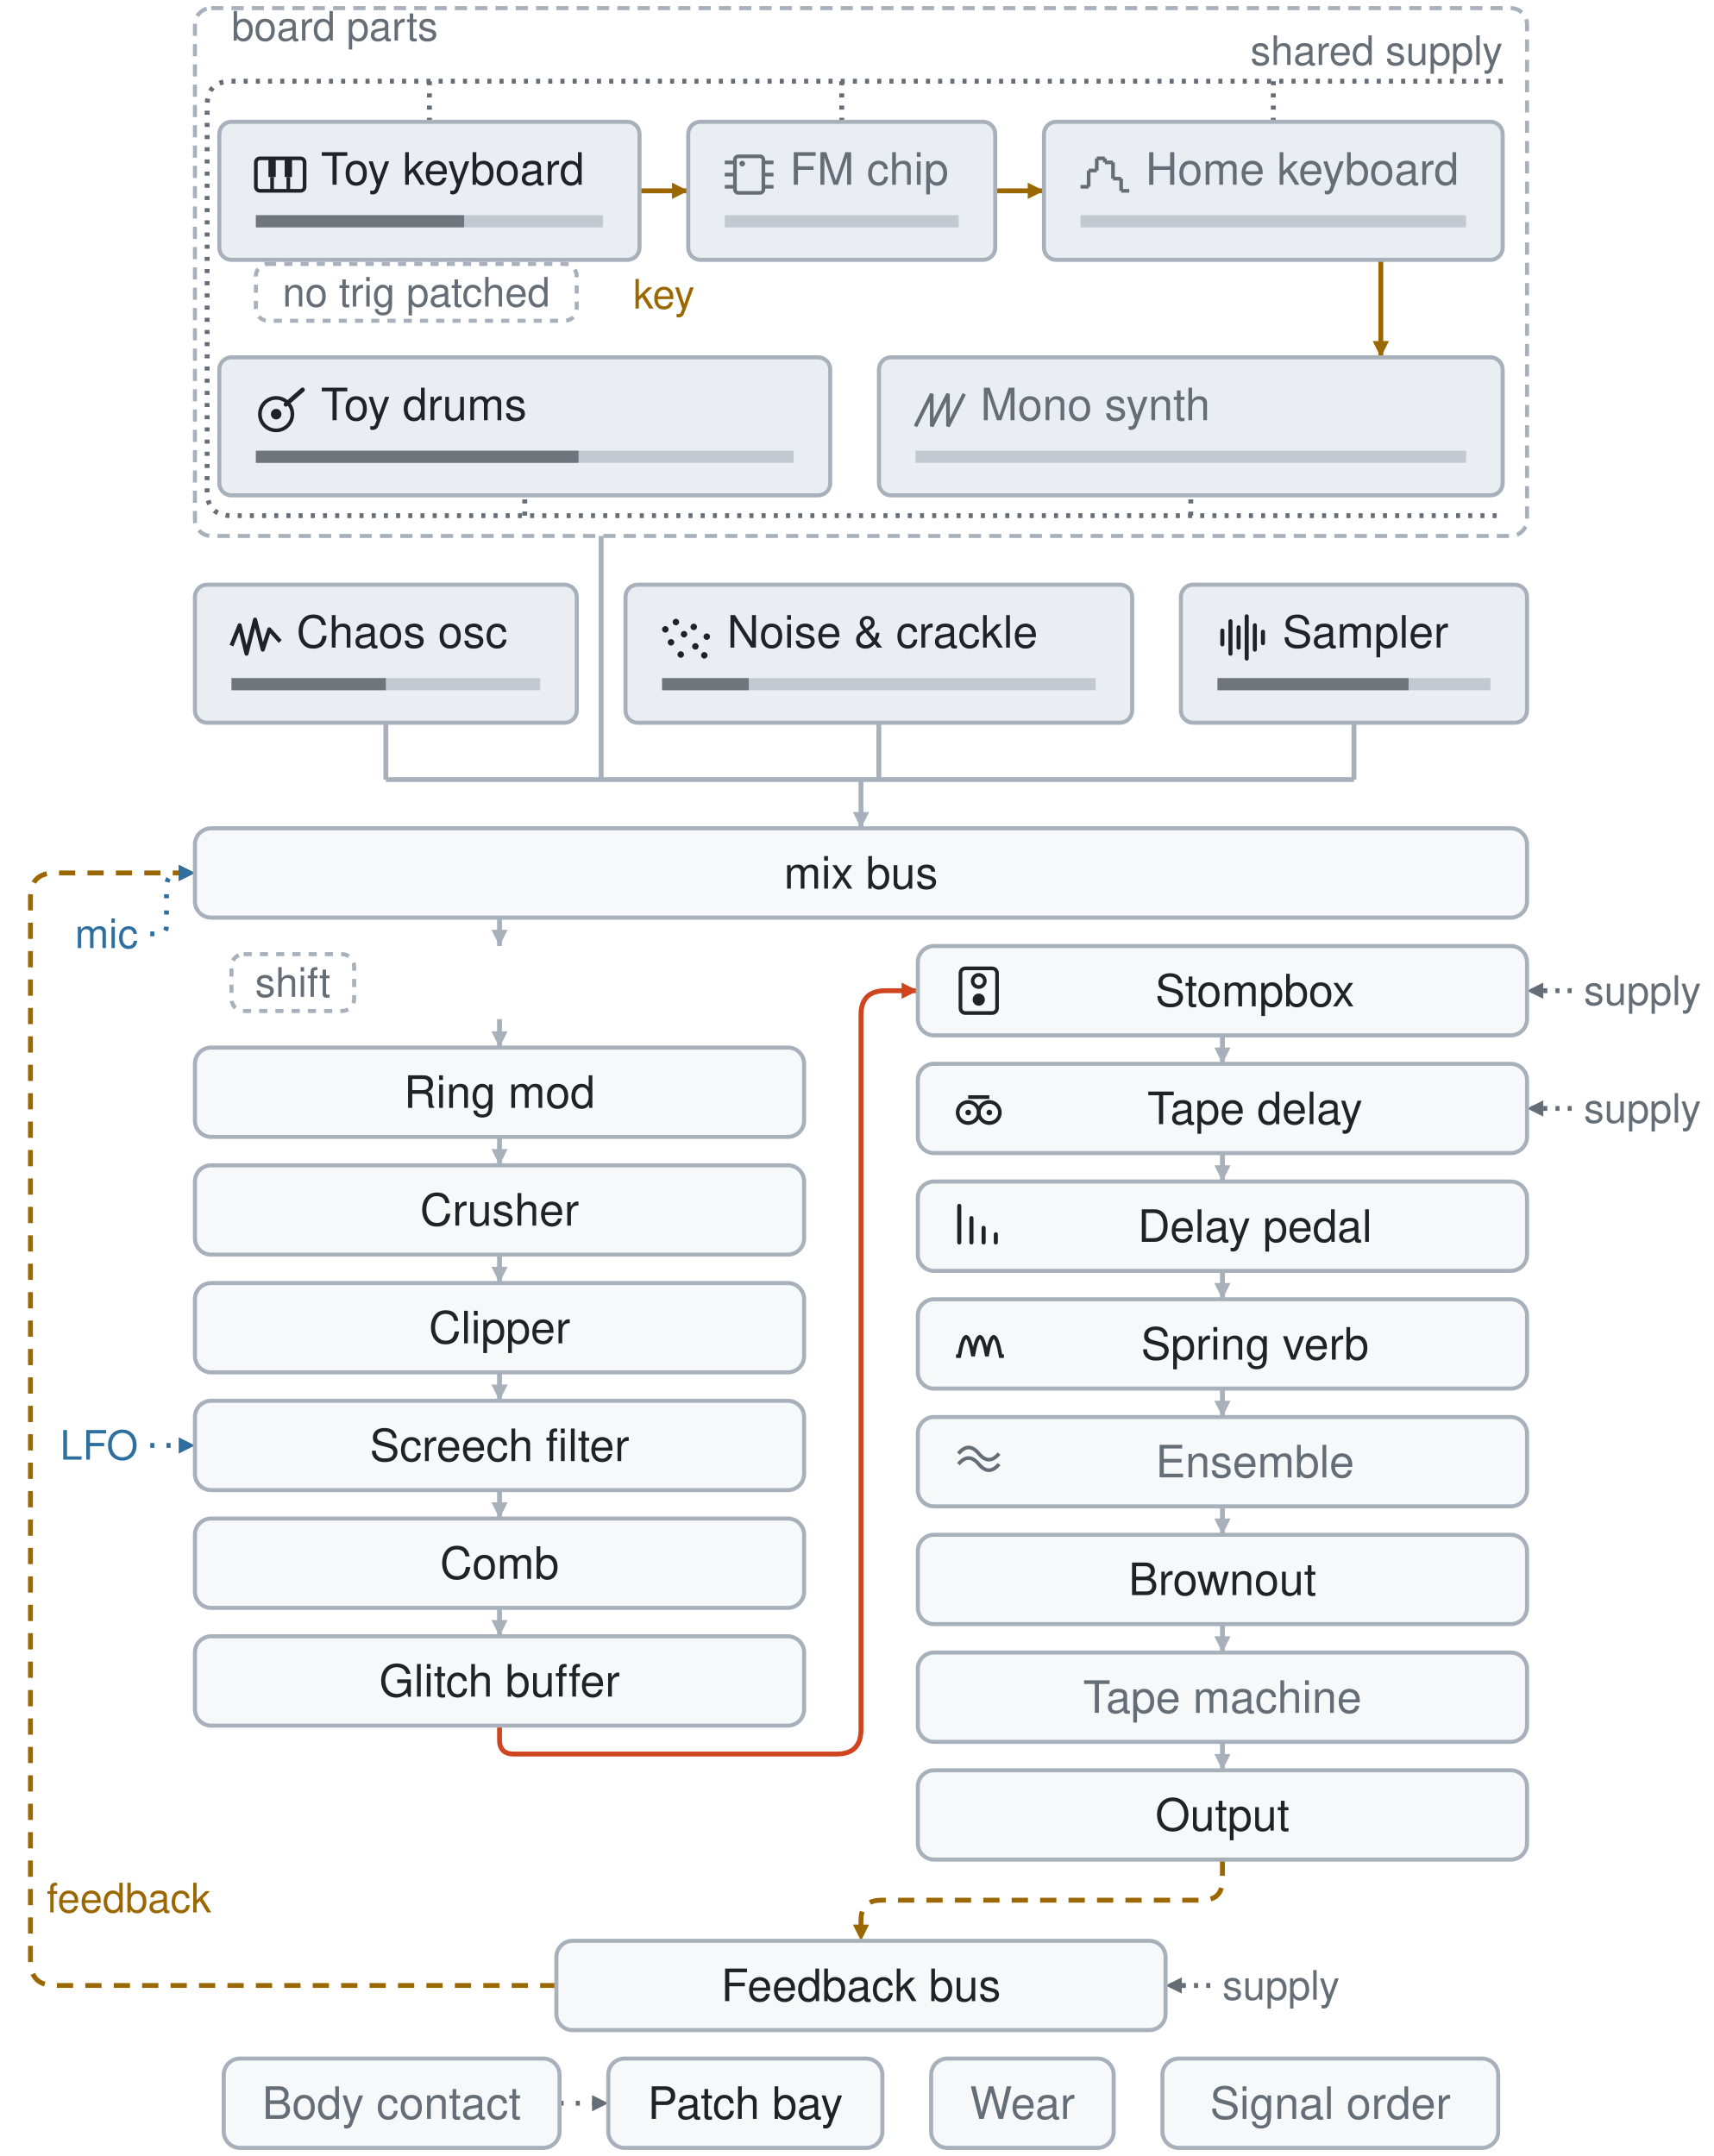
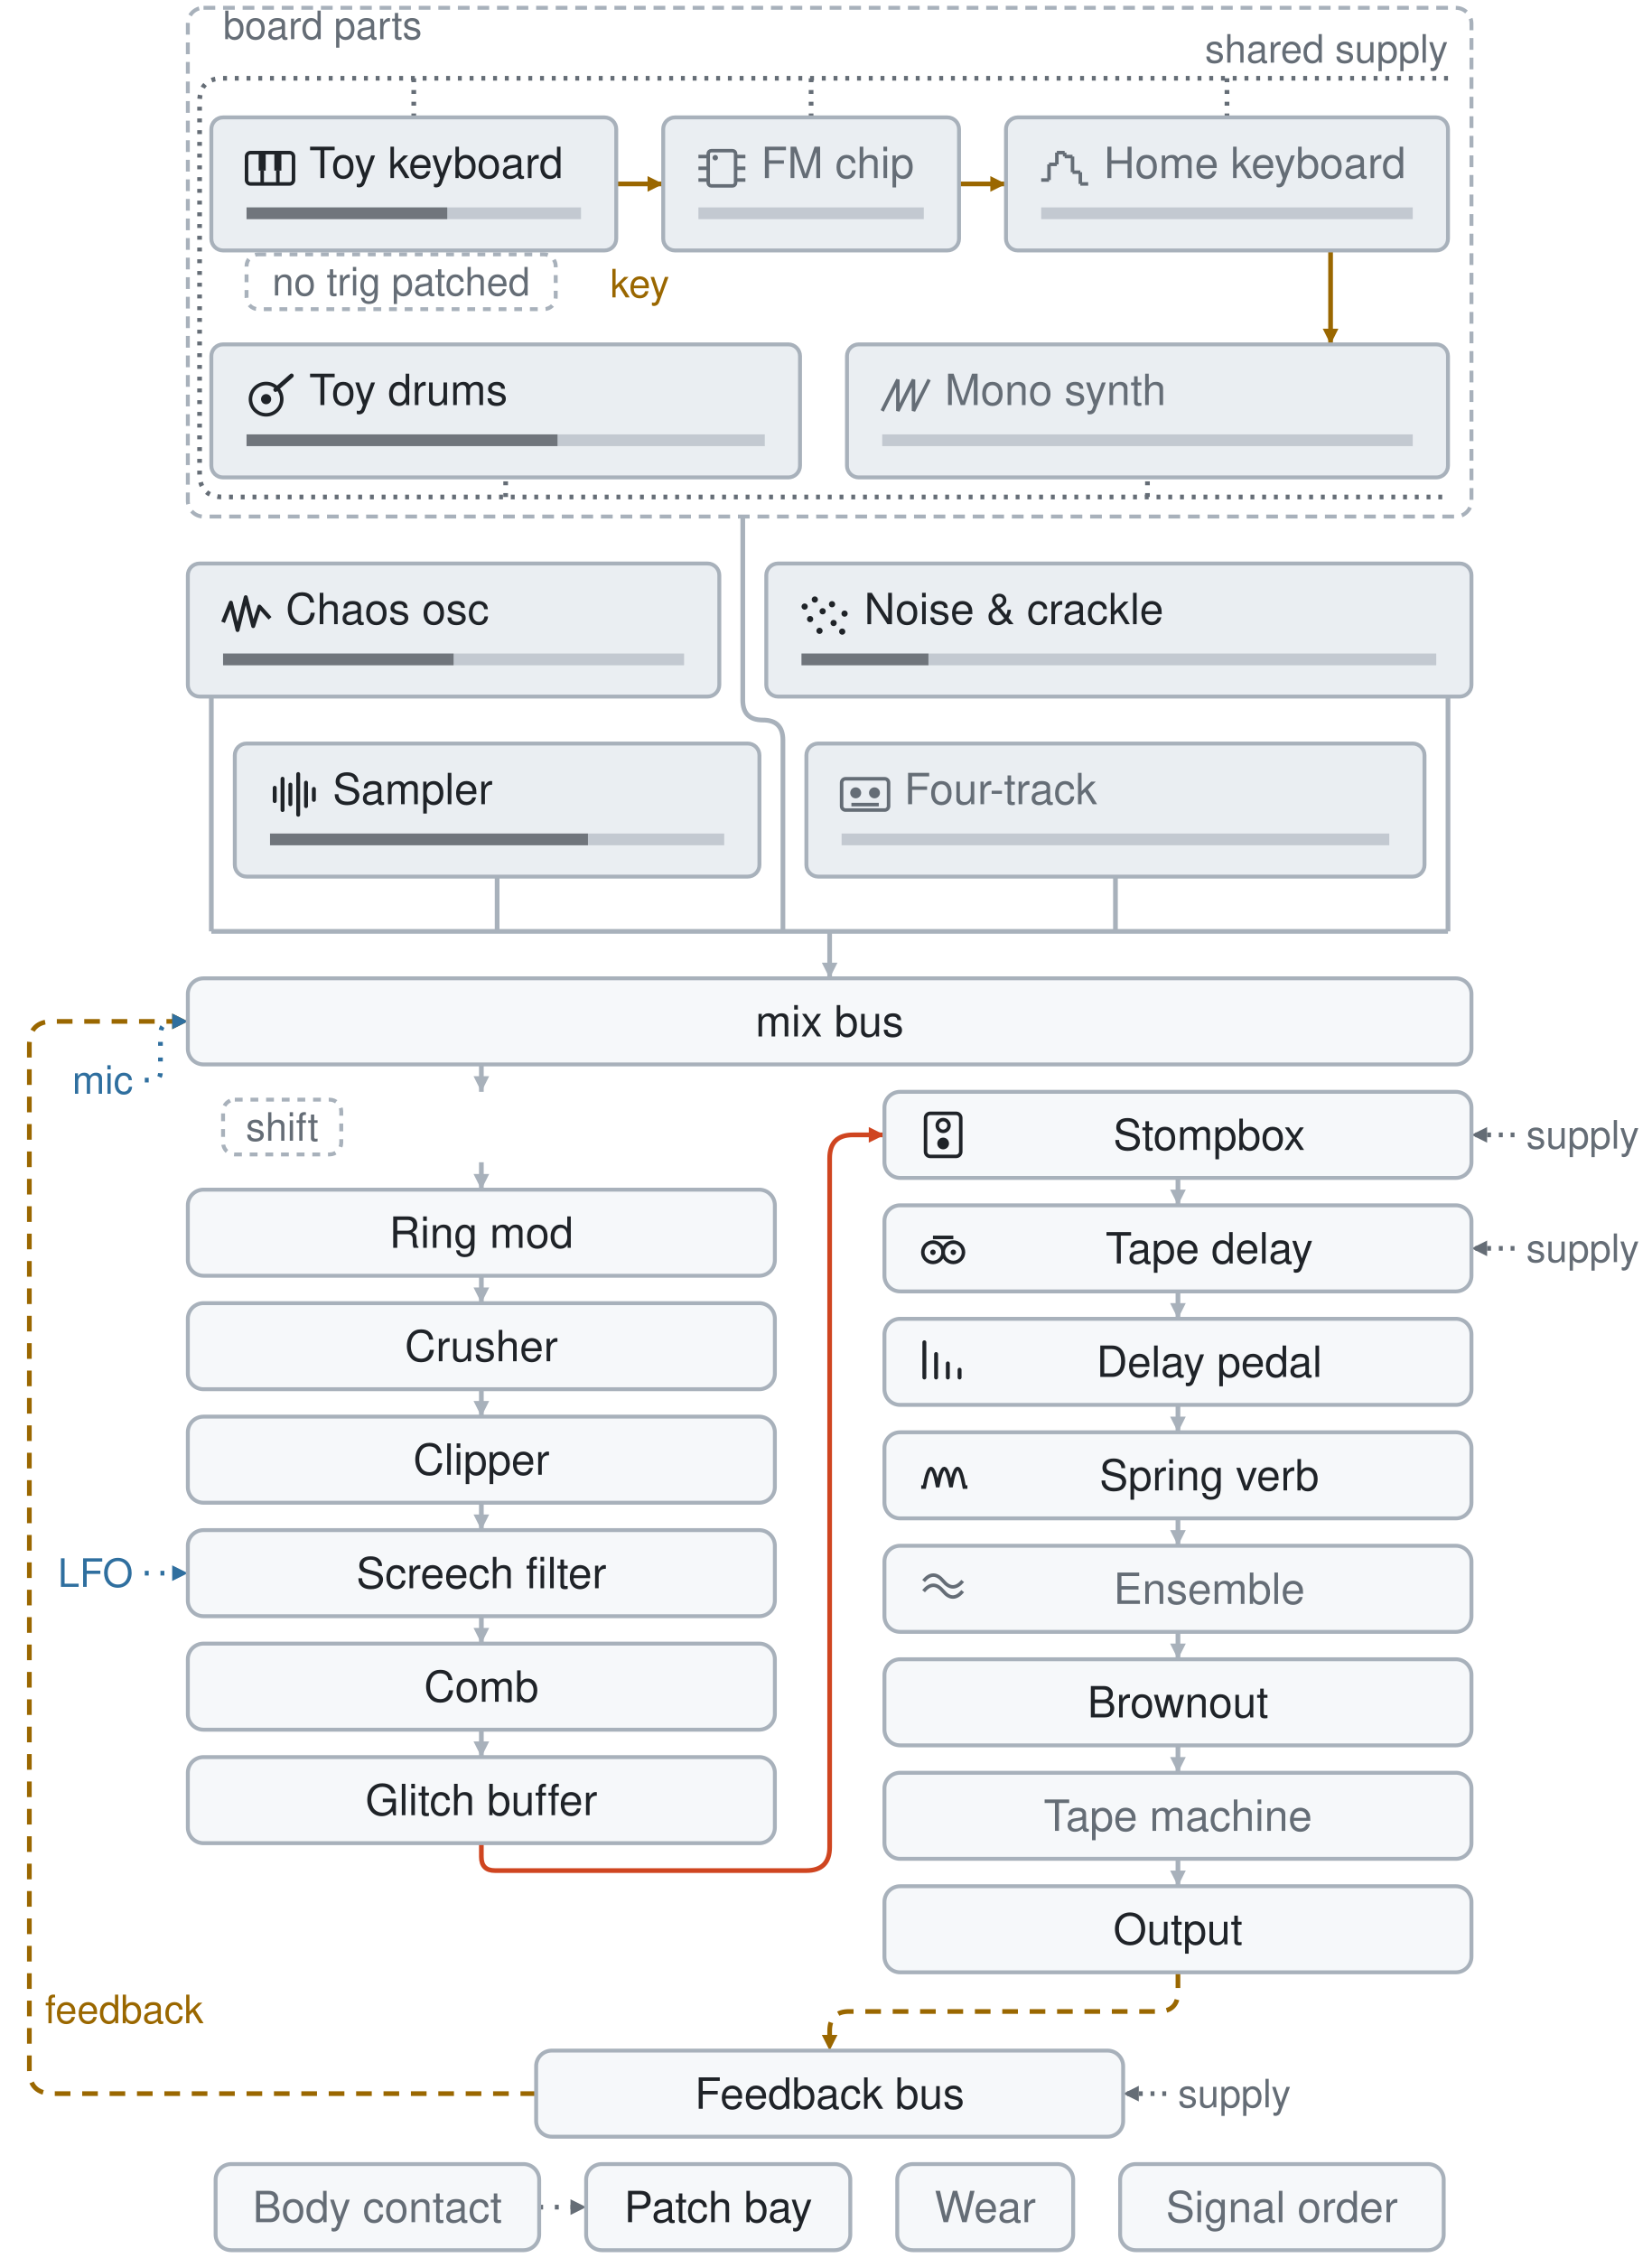
- <svg xmlns="http://www.w3.org/2000/svg" viewBox="0 0 422 531" width="422" height="531" font-family="Helvetica, Arial, sans-serif">
+ <svg xmlns="http://www.w3.org/2000/svg" viewBox="0 0 422 577" width="422" height="577" font-family="Helvetica, Arial, sans-serif">
  <g class="wire">
    <path class="line" d="M 370 20 L 57 20 Q 51 20 51 26 L 51 121 Q 51 127 57 127 L 370 127" fill="none" stroke="#656d76" stroke-width="1.2" stroke-dasharray="1 2" />
    <path class="head" d="" fill="#656d76" />
    <text x="370" y="16" fill="#656d76" font-size="10" text-anchor="end">shared supply</text>
  </g>
  <g class="wire">
    <path class="line" d="M 105.73 20 L 105.73 30" fill="none" stroke="#656d76" stroke-width="1.2" stroke-dasharray="1 2" />
    <path class="head" d="" fill="#656d76" />
  </g>
  <g class="wire">
    <path class="line" d="M 129.21 127 L 129.21 122" fill="none" stroke="#656d76" stroke-width="1.2" stroke-dasharray="1 2" />
    <path class="head" d="" fill="#656d76" />
  </g>
  <g class="wire">
    <path class="line" d="M 207.26 20 L 207.26 30" fill="none" stroke="#656d76" stroke-width="1.2" stroke-dasharray="1 2" />
    <path class="head" d="" fill="#656d76" />
  </g>
  <g class="wire">
    <path class="line" d="M 313.53 20 L 313.53 30" fill="none" stroke="#656d76" stroke-width="1.2" stroke-dasharray="1 2" />
    <path class="head" d="" fill="#656d76" />
  </g>
  <g class="wire">
    <path class="line" d="M 293.21 127 L 293.21 122" fill="none" stroke="#656d76" stroke-width="1.2" stroke-dasharray="1 2" />
    <path class="head" d="" fill="#656d76" />
  </g>
  <g class="wire">
    <path class="line" d="M 157.47 47 L 169.47 47" fill="none" stroke="#9a6700" stroke-width="1.2" />
    <path class="head" d="M 169.47 47 L 165.47 49 L 165.47 45 Z" fill="#9a6700" />
    <text x="163.467" y="76" fill="#9a6700" font-size="10" text-anchor="middle">key</text>
  </g>
  <g class="wire">
    <path class="line" d="M 245.06 47 L 257.06 47" fill="none" stroke="#9a6700" stroke-width="1.2" />
    <path class="head" d="M 257.06 47 L 253.06 49 L 253.06 45 Z" fill="#9a6700" />
  </g>
  <g class="wire">
    <path class="line" d="M 340 64 L 340 88" fill="none" stroke="#9a6700" stroke-width="1.2" />
    <path class="head" d="M 340 88 L 338 84 L 342 84 Z" fill="#9a6700" />
  </g>
  <g class="wire">
-     <path class="line" d="M 148.02 132 L 148.02 192" fill="none" stroke="#a8b1bb" stroke-width="1.2" />
-     <path class="head" d="" fill="#a8b1bb" />
-   </g>
-   <g class="wire">
-     <path class="line" d="M 95.01 178 L 95.01 192" fill="none" stroke="#a8b1bb" stroke-width="1.2" />
-     <path class="head" d="" fill="#a8b1bb" />
-   </g>
-   <g class="wire">
-     <path class="line" d="M 216.4 178 L 216.4 192" fill="none" stroke="#a8b1bb" stroke-width="1.2" />
-     <path class="head" d="" fill="#a8b1bb" />
-   </g>
-   <g class="wire">
-     <path class="line" d="M 333.39 178 L 333.39 192" fill="none" stroke="#a8b1bb" stroke-width="1.2" />
-     <path class="head" d="" fill="#a8b1bb" />
-   </g>
-   <g class="wire">
-     <path class="line" d="M 95.01 192 L 333.39 192" fill="none" stroke="#a8b1bb" stroke-width="1.2" />
-     <path class="head" d="" fill="#a8b1bb" />
-   </g>
-   <g class="wire">
-     <path class="line" d="M 212 192 L 212 204" fill="none" stroke="#a8b1bb" stroke-width="1.2" />
-     <path class="head" d="M 212 204 L 210 200 L 214 200 Z" fill="#a8b1bb" />
-   </g>
-   <g class="wire">
-     <path class="line" d="M 123 226 L 123 233" fill="none" stroke="#a8b1bb" stroke-width="1.2" />
-     <path class="head" d="M 123 233 L 121 229 L 125 229 Z" fill="#a8b1bb" />
-   </g>
-   <g class="wire">
-     <path class="line" d="M 123 251 L 123 258" fill="none" stroke="#a8b1bb" stroke-width="1.2" />
-     <path class="head" d="M 123 258 L 121 254 L 125 254 Z" fill="#a8b1bb" />
-   </g>
-   <g class="wire">
-     <path class="line" d="M 123 280 L 123 287" fill="none" stroke="#a8b1bb" stroke-width="1.2" />
-     <path class="head" d="M 123 287 L 121 283 L 125 283 Z" fill="#a8b1bb" />
-   </g>
-   <g class="wire">
-     <path class="line" d="M 123 309 L 123 316" fill="none" stroke="#a8b1bb" stroke-width="1.2" />
-     <path class="head" d="M 123 316 L 121 312 L 125 312 Z" fill="#a8b1bb" />
-   </g>
-   <g class="wire">
-     <path class="line" d="M 123 338 L 123 345" fill="none" stroke="#a8b1bb" stroke-width="1.2" />
-     <path class="head" d="M 123 345 L 121 341 L 125 341 Z" fill="#a8b1bb" />
-   </g>
-   <g class="wire">
-     <path class="line" d="M 123 367 L 123 374" fill="none" stroke="#a8b1bb" stroke-width="1.2" />
-     <path class="head" d="M 123 374 L 121 370 L 125 370 Z" fill="#a8b1bb" />
-   </g>
-   <g class="wire">
-     <path class="line" d="M 123 396 L 123 403" fill="none" stroke="#a8b1bb" stroke-width="1.2" />
-     <path class="head" d="M 123 403 L 121 399 L 125 399 Z" fill="#a8b1bb" />
-   </g>
-   <g class="wire">
-     <path class="line" d="M 301 255 L 301 262" fill="none" stroke="#a8b1bb" stroke-width="1.2" />
-     <path class="head" d="M 301 262 L 299 258 L 303 258 Z" fill="#a8b1bb" />
-   </g>
-   <g class="wire">
-     <path class="line" d="M 301 284 L 301 291" fill="none" stroke="#a8b1bb" stroke-width="1.2" />
-     <path class="head" d="M 301 291 L 299 287 L 303 287 Z" fill="#a8b1bb" />
-   </g>
-   <g class="wire">
-     <path class="line" d="M 301 313 L 301 320" fill="none" stroke="#a8b1bb" stroke-width="1.2" />
-     <path class="head" d="M 301 320 L 299 316 L 303 316 Z" fill="#a8b1bb" />
-   </g>
-   <g class="wire">
-     <path class="line" d="M 301 342 L 301 349" fill="none" stroke="#a8b1bb" stroke-width="1.2" />
-     <path class="head" d="M 301 349 L 299 345 L 303 345 Z" fill="#a8b1bb" />
-   </g>
-   <g class="wire">
-     <path class="line" d="M 301 371 L 301 378" fill="none" stroke="#a8b1bb" stroke-width="1.2" />
-     <path class="head" d="M 301 378 L 299 374 L 303 374 Z" fill="#a8b1bb" />
-   </g>
-   <g class="wire">
-     <path class="line" d="M 301 400 L 301 407" fill="none" stroke="#a8b1bb" stroke-width="1.2" />
-     <path class="head" d="M 301 407 L 299 403 L 303 403 Z" fill="#a8b1bb" />
-   </g>
-   <g class="wire">
-     <path class="line" d="M 301 429 L 301 436" fill="none" stroke="#a8b1bb" stroke-width="1.2" />
-     <path class="head" d="M 301 436 L 299 432 L 303 432 Z" fill="#a8b1bb" />
-   </g>
-   <g class="wire">
-     <path class="line" d="M 123 425 L 123 428.5 Q 123 432 126.5 432 L 206 432 Q 212 432 212 426 L 212 250 Q 212 244 218 244 L 226 244" fill="none" stroke="#cf4520" stroke-width="1.2" />
-     <path class="head" d="M 226 244 L 222 246 L 222 242 Z" fill="#cf4520" />
-   </g>
-   <g class="wire">
-     <path class="line" d="M 301 458 L 301 463 Q 301 468 296 468 L 217 468 Q 212 468 212 473 L 212 478" fill="none" stroke="#9a6700" stroke-width="1.2" stroke-dasharray="4 3" />
-     <path class="head" d="M 212 478 L 210 474 L 214 474 Z" fill="#9a6700" />
-   </g>
-   <g class="wire">
-     <path class="line" d="M 137 489 L 13.5 489 Q 7.5 489 7.5 483 L 7.5 221 Q 7.5 215 13.5 215 L 48 215" fill="none" stroke="#9a6700" stroke-width="1.2" stroke-dasharray="4 3" />
-     <path class="head" d="M 48 215 L 44 217 L 44 213 Z" fill="#9a6700" />
-     <text x="11.5" y="471" fill="#9a6700" font-size="10" text-anchor="start">feedback</text>
-   </g>
-   <g class="wire">
-     <path class="line" d="M 137.78 518 L 149.78 518" fill="none" stroke="#656d76" stroke-width="1.2" stroke-dasharray="1 3" />
-     <path class="head" d="M 149.78 518 L 145.78 520 L 145.78 516 Z" fill="#656d76" />
-   </g>
-   <g class="wire">
-     <path class="line" d="M 37 230 L 39 230 Q 41 230 41 228 L 41 218.5 Q 41 215 44.5 215 L 48 215" fill="none" stroke="#2f6f9f" stroke-width="1.2" stroke-dasharray="1 3" />
-     <path class="head" d="M 48 215 L 44 217 L 44 213 Z" fill="#2f6f9f" />
-   </g>
-   <g class="wire">
-     <path class="line" d="M 387 244 L 376 244" fill="none" stroke="#656d76" stroke-width="1.2" stroke-dasharray="1 2" />
-     <path class="head" d="M 376 244 L 380 242 L 380 246 Z" fill="#656d76" />
-   </g>
-   <g class="wire">
-     <path class="line" d="M 387 273 L 376 273" fill="none" stroke="#656d76" stroke-width="1.2" stroke-dasharray="1 2" />
-     <path class="head" d="M 376 273 L 380 271 L 380 275 Z" fill="#656d76" />
-   </g>
-   <g class="wire">
-     <path class="line" d="M 37 356 L 48 356" fill="none" stroke="#2f6f9f" stroke-width="1.2" stroke-dasharray="1 3" />
-     <path class="head" d="M 48 356 L 44 358 L 44 354 Z" fill="#2f6f9f" />
-   </g>
-   <g class="wire">
-     <path class="line" d="M 298 489 L 287 489" fill="none" stroke="#656d76" stroke-width="1.2" stroke-dasharray="1 2" />
-     <path class="head" d="M 287 489 L 291 487 L 291 491 Z" fill="#656d76" />
+     <path class="line" d="M 189.8 132 L 189.8 178.87 Q 189.8 184 194.93 184 L 194.93 184 Q 200.06 184 200.06 189.13 L 200.06 238" fill="none" stroke="#a8b1bb" stroke-width="1.2" />
+     <path class="head" d="" fill="#a8b1bb" />
+   </g>
+   <g class="wire">
+     <path class="line" d="M 54 178 L 54 238" fill="none" stroke="#a8b1bb" stroke-width="1.2" />
+     <path class="head" d="" fill="#a8b1bb" />
+   </g>
+   <g class="wire">
+     <path class="line" d="M 370 178 L 370 238" fill="none" stroke="#a8b1bb" stroke-width="1.2" />
+     <path class="head" d="" fill="#a8b1bb" />
+   </g>
+   <g class="wire">
+     <path class="line" d="M 127.03 224 L 127.03 238" fill="none" stroke="#a8b1bb" stroke-width="1.2" />
+     <path class="head" d="" fill="#a8b1bb" />
+   </g>
+   <g class="wire">
+     <path class="line" d="M 285.03 224 L 285.03 238" fill="none" stroke="#a8b1bb" stroke-width="1.2" />
+     <path class="head" d="" fill="#a8b1bb" />
+   </g>
+   <g class="wire">
+     <path class="line" d="M 54 238 L 370 238" fill="none" stroke="#a8b1bb" stroke-width="1.2" />
+     <path class="head" d="" fill="#a8b1bb" />
+   </g>
+   <g class="wire">
+     <path class="line" d="M 212 238 L 212 250" fill="none" stroke="#a8b1bb" stroke-width="1.2" />
+     <path class="head" d="M 212 250 L 210 246 L 214 246 Z" fill="#a8b1bb" />
+   </g>
+   <g class="wire">
+     <path class="line" d="M 123 272 L 123 279" fill="none" stroke="#a8b1bb" stroke-width="1.2" />
+     <path class="head" d="M 123 279 L 121 275 L 125 275 Z" fill="#a8b1bb" />
+   </g>
+   <g class="wire">
+     <path class="line" d="M 123 297 L 123 304" fill="none" stroke="#a8b1bb" stroke-width="1.2" />
+     <path class="head" d="M 123 304 L 121 300 L 125 300 Z" fill="#a8b1bb" />
+   </g>
+   <g class="wire">
+     <path class="line" d="M 123 326 L 123 333" fill="none" stroke="#a8b1bb" stroke-width="1.2" />
+     <path class="head" d="M 123 333 L 121 329 L 125 329 Z" fill="#a8b1bb" />
+   </g>
+   <g class="wire">
+     <path class="line" d="M 123 355 L 123 362" fill="none" stroke="#a8b1bb" stroke-width="1.2" />
+     <path class="head" d="M 123 362 L 121 358 L 125 358 Z" fill="#a8b1bb" />
+   </g>
+   <g class="wire">
+     <path class="line" d="M 123 384 L 123 391" fill="none" stroke="#a8b1bb" stroke-width="1.2" />
+     <path class="head" d="M 123 391 L 121 387 L 125 387 Z" fill="#a8b1bb" />
+   </g>
+   <g class="wire">
+     <path class="line" d="M 123 413 L 123 420" fill="none" stroke="#a8b1bb" stroke-width="1.2" />
+     <path class="head" d="M 123 420 L 121 416 L 125 416 Z" fill="#a8b1bb" />
+   </g>
+   <g class="wire">
+     <path class="line" d="M 123 442 L 123 449" fill="none" stroke="#a8b1bb" stroke-width="1.2" />
+     <path class="head" d="M 123 449 L 121 445 L 125 445 Z" fill="#a8b1bb" />
+   </g>
+   <g class="wire">
+     <path class="line" d="M 301 301 L 301 308" fill="none" stroke="#a8b1bb" stroke-width="1.2" />
+     <path class="head" d="M 301 308 L 299 304 L 303 304 Z" fill="#a8b1bb" />
+   </g>
+   <g class="wire">
+     <path class="line" d="M 301 330 L 301 337" fill="none" stroke="#a8b1bb" stroke-width="1.2" />
+     <path class="head" d="M 301 337 L 299 333 L 303 333 Z" fill="#a8b1bb" />
+   </g>
+   <g class="wire">
+     <path class="line" d="M 301 359 L 301 366" fill="none" stroke="#a8b1bb" stroke-width="1.2" />
+     <path class="head" d="M 301 366 L 299 362 L 303 362 Z" fill="#a8b1bb" />
+   </g>
+   <g class="wire">
+     <path class="line" d="M 301 388 L 301 395" fill="none" stroke="#a8b1bb" stroke-width="1.2" />
+     <path class="head" d="M 301 395 L 299 391 L 303 391 Z" fill="#a8b1bb" />
+   </g>
+   <g class="wire">
+     <path class="line" d="M 301 417 L 301 424" fill="none" stroke="#a8b1bb" stroke-width="1.2" />
+     <path class="head" d="M 301 424 L 299 420 L 303 420 Z" fill="#a8b1bb" />
+   </g>
+   <g class="wire">
+     <path class="line" d="M 301 446 L 301 453" fill="none" stroke="#a8b1bb" stroke-width="1.2" />
+     <path class="head" d="M 301 453 L 299 449 L 303 449 Z" fill="#a8b1bb" />
+   </g>
+   <g class="wire">
+     <path class="line" d="M 301 475 L 301 482" fill="none" stroke="#a8b1bb" stroke-width="1.2" />
+     <path class="head" d="M 301 482 L 299 478 L 303 478 Z" fill="#a8b1bb" />
+   </g>
+   <g class="wire">
+     <path class="line" d="M 123 471 L 123 474.5 Q 123 478 126.5 478 L 206 478 Q 212 478 212 472 L 212 296 Q 212 290 218 290 L 226 290" fill="none" stroke="#cf4520" stroke-width="1.2" />
+     <path class="head" d="M 226 290 L 222 292 L 222 288 Z" fill="#cf4520" />
+   </g>
+   <g class="wire">
+     <path class="line" d="M 301 504 L 301 509 Q 301 514 296 514 L 217 514 Q 212 514 212 519 L 212 524" fill="none" stroke="#9a6700" stroke-width="1.2" stroke-dasharray="4 3" />
+     <path class="head" d="M 212 524 L 210 520 L 214 520 Z" fill="#9a6700" />
+   </g>
+   <g class="wire">
+     <path class="line" d="M 137 535 L 13.5 535 Q 7.5 535 7.5 529 L 7.5 267 Q 7.5 261 13.5 261 L 48 261" fill="none" stroke="#9a6700" stroke-width="1.2" stroke-dasharray="4 3" />
+     <path class="head" d="M 48 261 L 44 263 L 44 259 Z" fill="#9a6700" />
+     <text x="11.5" y="517" fill="#9a6700" font-size="10" text-anchor="start">feedback</text>
+   </g>
+   <g class="wire">
+     <path class="line" d="M 137.78 564 L 149.78 564" fill="none" stroke="#656d76" stroke-width="1.2" stroke-dasharray="1 3" />
+     <path class="head" d="M 149.78 564 L 145.78 566 L 145.78 562 Z" fill="#656d76" />
+   </g>
+   <g class="wire">
+     <path class="line" d="M 37 276 L 39 276 Q 41 276 41 274 L 41 264.5 Q 41 261 44.5 261 L 48 261" fill="none" stroke="#2f6f9f" stroke-width="1.2" stroke-dasharray="1 3" />
+     <path class="head" d="M 48 261 L 44 263 L 44 259 Z" fill="#2f6f9f" />
+   </g>
+   <g class="wire">
+     <path class="line" d="M 387 290 L 376 290" fill="none" stroke="#656d76" stroke-width="1.2" stroke-dasharray="1 2" />
+     <path class="head" d="M 376 290 L 380 288 L 380 292 Z" fill="#656d76" />
+   </g>
+   <g class="wire">
+     <path class="line" d="M 387 319 L 376 319" fill="none" stroke="#656d76" stroke-width="1.2" stroke-dasharray="1 2" />
+     <path class="head" d="M 376 319 L 380 317 L 380 321 Z" fill="#656d76" />
+   </g>
+   <g class="wire">
+     <path class="line" d="M 37 402 L 48 402" fill="none" stroke="#2f6f9f" stroke-width="1.2" stroke-dasharray="1 3" />
+     <path class="head" d="M 48 402 L 44 404 L 44 400 Z" fill="#2f6f9f" />
+   </g>
+   <g class="wire">
+     <path class="line" d="M 298 535 L 287 535" fill="none" stroke="#656d76" stroke-width="1.2" stroke-dasharray="1 2" />
+     <path class="head" d="M 287 535 L 291 533 L 291 537 Z" fill="#656d76" />
  </g>
  <g class="node">
    <rect x="48" y="2" width="328" height="130" rx="4" fill="none" stroke="#a8b1bb" stroke-dasharray="3 2" />
    <text x="57" y="10" fill="#656d76" font-size="10" text-anchor="start">board parts</text>
  </g>
  <g class="node">
    <rect class="box" x="54" y="30" width="103.467" height="34" rx="3" fill="#eaeef2" stroke="#a8b1bb" stroke-width="1" />
    <g class="glyph">
      <rect x="63" y="39" width="12" height="8" rx="1" fill="none" stroke="#1f2328" stroke-width="0.9" />
      <path d="M 67 43.6 V 47 M 71 43.6 V 47" stroke="#1f2328" stroke-width="0.9" />
      <rect x="66.1" y="39" width="1.8" height="4.6" fill="#1f2328" />
      <rect x="70.1" y="39" width="1.8" height="4.6" fill="#1f2328" />
    </g>
    <text x="79" y="45.5" fill="#1f2328" font-size="11" text-anchor="start">Toy keyboard</text>
    <rect x="63" y="53" width="85.467" height="3" fill="#a8b1bb" fill-opacity="0.6" />
    <rect x="63" y="53" width="51.28" height="3" fill="#1f2328" fill-opacity="0.5" />
  </g>
  <g class="node">
    <rect class="box" x="54" y="88" width="150.427" height="34" rx="3" fill="#eaeef2" stroke="#a8b1bb" stroke-width="1" />
    <g class="glyph">
      <circle cx="68" cy="102" r="4" fill="none" stroke="#1f2328" stroke-width="0.9" />
      <circle cx="68" cy="102" r="1.3" fill="#1f2328" />
      <path d="M 74.5 96 L 70.4 99.6" stroke="#1f2328" stroke-width="1.1" stroke-linecap="round" />
    </g>
    <text x="79" y="103.5" fill="#1f2328" font-size="11" text-anchor="start">Toy drums</text>
    <rect x="63" y="111" width="132.427" height="3" fill="#a8b1bb" fill-opacity="0.6" />
    <rect x="63" y="111" width="79.456" height="3" fill="#1f2328" fill-opacity="0.5" />
  </g>
  <g class="node">
    <rect class="box" x="169.467" y="30" width="75.592" height="34" rx="3" fill="#eaeef2" stroke="#a8b1bb" stroke-width="1" />
    <g class="glyph">
      <rect x="180.967" y="38.5" width="7" height="9" rx="0.8" fill="none" stroke="#656d76" stroke-width="0.9" />
      <path d="M 178.467 40 h 2.5 M 187.967 40 h 2.5 M 178.467 43 h 2.5 M 187.967 43 h 2.5 M 178.467 46 h 2.5 M 187.967 46 h 2.5" stroke="#656d76" stroke-width="0.9" />
      <circle cx="182.767" cy="40.3" r="0.7" fill="#656d76" />
    </g>
    <text x="194.467" y="45.5" fill="#656d76" font-size="11" text-anchor="start">FM chip</text>
    <rect x="178.467" y="53" width="57.592" height="3" fill="#a8b1bb" fill-opacity="0.6" />
  </g>
  <g class="node">
    <rect class="box" x="257.058" y="30" width="112.942" height="34" rx="3" fill="#eaeef2" stroke="#a8b1bb" stroke-width="1" />
    <g class="glyph">
      <path d="M 266.058 46 h 2 M 268.058 42 h 2 M 270.058 39 h 2 M 272.058 40 h 2 M 274.058 44 h 2 M 276.058 47 h 2 M 268.058 46 V 42 M 270.058 42 V 39 M 272.058 39 V 40 M 274.058 40 V 44 M 276.058 44 V 47" fill="none" stroke="#656d76" stroke-width="0.9" stroke-linejoin="miter" />
    </g>
    <text x="282.058" y="45.5" fill="#656d76" font-size="11" text-anchor="start">Home keyboard</text>
    <rect x="266.058" y="53" width="94.942" height="3" fill="#a8b1bb" fill-opacity="0.6" />
  </g>
  <g class="node">
    <rect class="box" x="216.427" y="88" width="153.573" height="34" rx="3" fill="#eaeef2" stroke="#a8b1bb" stroke-width="1" />
    <g class="glyph">
      <path d="M 225.427 105 L 229.427 97 V 105 L 233.427 97 V 105 L 237.427 97" fill="none" stroke="#656d76" stroke-width="0.9" stroke-linejoin="miter" />
    </g>
    <text x="241.427" y="103.5" fill="#656d76" font-size="11" text-anchor="start">Mono synth</text>
    <rect x="225.427" y="111" width="135.573" height="3" fill="#a8b1bb" fill-opacity="0.6" />
  </g>
  <g class="node">
-     <rect class="box" x="48" y="144" width="94.021" height="34" rx="3" fill="#eaeef2" stroke="#a8b1bb" stroke-width="1" />
+     <rect class="box" x="48" y="144" width="135.804" height="34" rx="3" fill="#eaeef2" stroke="#a8b1bb" stroke-width="1" />
    <g class="glyph">
      <path d="M 57 159 L 59 154 L 60.7 161 L 62.8 152.6 L 64.7 160 L 66.3 155 L 69 158" fill="none" stroke="#1f2328" stroke-width="1" stroke-linejoin="round" />
    </g>
    <text x="73" y="159.5" fill="#1f2328" font-size="11" text-anchor="start">Chaos osc</text>
-     <rect x="57" y="167" width="76.021" height="3" fill="#a8b1bb" fill-opacity="0.6" />
-     <rect x="57" y="167" width="38.011" height="3" fill="#1f2328" fill-opacity="0.5" />
-   </g>
-   <g class="node">
-     <rect class="box" x="154.021" y="144" width="124.756" height="34" rx="3" fill="#eaeef2" stroke="#a8b1bb" stroke-width="1" />
-     <g class="glyph">
-       <path d="M 163.821 154.2 a 0.8 0.8 0 1 0 0.01 0 M 166.421 152.4 a 0.8 0.8 0 1 0 0.01 0 M 165.221 157.4 a 0.8 0.8 0 1 0 0.01 0 M 168.421 155.4 a 0.8 0.8 0 1 0 0.01 0 M 167.621 160.4 a 0.8 0.8 0 1 0 0.01 0 M 170.821 153.6 a 0.8 0.8 0 1 0 0.01 0 M 171.221 158.4 a 0.8 0.8 0 1 0 0.01 0 M 174.021 156 a 0.8 0.8 0 1 0 0.01 0 M 173.421 160.6 a 0.8 0.8 0 1 0 0.01 0" fill="#1f2328" />
-     </g>
-     <text x="179.021" y="159.5" fill="#1f2328" font-size="11" text-anchor="start">Noise &amp; crackle</text>
-     <rect x="163.021" y="167" width="106.756" height="3" fill="#a8b1bb" fill-opacity="0.6" />
-     <rect x="163.021" y="167" width="21.351" height="3" fill="#1f2328" fill-opacity="0.5" />
-   </g>
-   <g class="node">
-     <rect class="box" x="290.777" y="144" width="85.223" height="34" rx="3" fill="#eaeef2" stroke="#a8b1bb" stroke-width="1" />
-     <g class="glyph">
-       <path d="M 300.977 155.3 v 3.4 M 302.977 153 v 8 M 304.977 154.5 v 5 M 306.977 151.8 v 10.4 M 308.977 154 v 6 M 310.977 155.6 v 2.8" stroke="#1f2328" stroke-width="1" stroke-linecap="round" />
-     </g>
-     <text x="315.777" y="159.5" fill="#1f2328" font-size="11" text-anchor="start">Sampler</text>
-     <rect x="299.777" y="167" width="67.223" height="3" fill="#a8b1bb" fill-opacity="0.6" />
-     <rect x="299.777" y="167" width="47.056" height="3" fill="#1f2328" fill-opacity="0.5" />
-   </g>
-   <g class="node">
-     <rect class="box" x="48" y="204" width="328" height="22" rx="4" fill="#f6f8fa" stroke="#a8b1bb" stroke-width="1" />
-     <text x="212" y="218.85" fill="#1f2328" font-size="11" text-anchor="middle">mix bus</text>
+     <rect x="57" y="167" width="117.804" height="3" fill="#a8b1bb" fill-opacity="0.6" />
+     <rect x="57" y="167" width="58.902" height="3" fill="#1f2328" fill-opacity="0.5" />
+   </g>
+   <g class="node">
+     <rect class="box" x="195.804" y="144" width="180.196" height="34" rx="3" fill="#eaeef2" stroke="#a8b1bb" stroke-width="1" />
+     <g class="glyph">
+       <path d="M 205.604 154.2 a 0.8 0.8 0 1 0 0.01 0 M 208.204 152.4 a 0.8 0.8 0 1 0 0.01 0 M 207.004 157.4 a 0.8 0.8 0 1 0 0.01 0 M 210.204 155.4 a 0.8 0.8 0 1 0 0.01 0 M 209.404 160.4 a 0.8 0.8 0 1 0 0.01 0 M 212.604 153.6 a 0.8 0.8 0 1 0 0.01 0 M 213.004 158.4 a 0.8 0.8 0 1 0 0.01 0 M 215.804 156 a 0.8 0.8 0 1 0 0.01 0 M 215.204 160.6 a 0.8 0.8 0 1 0 0.01 0" fill="#1f2328" />
+     </g>
+     <text x="220.804" y="159.5" fill="#1f2328" font-size="11" text-anchor="start">Noise &amp; crackle</text>
+     <rect x="204.804" y="167" width="162.196" height="3" fill="#a8b1bb" fill-opacity="0.6" />
+     <rect x="204.804" y="167" width="32.439" height="3" fill="#1f2328" fill-opacity="0.5" />
+   </g>
+   <g class="node">
+     <rect class="box" x="60" y="190" width="134.056" height="34" rx="3" fill="#eaeef2" stroke="#a8b1bb" stroke-width="1" />
+     <g class="glyph">
+       <path d="M 70.2 201.3 v 3.4 M 72.2 199 v 8 M 74.2 200.5 v 5 M 76.2 197.8 v 10.4 M 78.2 200 v 6 M 80.2 201.6 v 2.8" stroke="#1f2328" stroke-width="1" stroke-linecap="round" />
+     </g>
+     <text x="85" y="205.5" fill="#1f2328" font-size="11" text-anchor="start">Sampler</text>
+     <rect x="69" y="213" width="116.056" height="3" fill="#a8b1bb" fill-opacity="0.6" />
+     <rect x="69" y="213" width="81.239" height="3" fill="#1f2328" fill-opacity="0.5" />
+   </g>
+   <g class="node">
+     <rect class="box" x="206.056" y="190" width="157.944" height="34" rx="3" fill="#eaeef2" stroke="#a8b1bb" stroke-width="1" />
+     <g class="glyph">
+       <rect x="215.056" y="199" width="12" height="8" rx="1" fill="none" stroke="#656d76" stroke-width="0.9" />
+       <circle cx="218.656" cy="202.6" r="1.4" fill="#656d76" />
+       <circle cx="223.456" cy="202.6" r="1.4" fill="#656d76" />
+       <path d="M 217.556 205.6 h 7" stroke="#656d76" stroke-width="0.9" />
+     </g>
+     <text x="231.056" y="205.5" fill="#656d76" font-size="11" text-anchor="start">Four-track</text>
+     <rect x="215.056" y="213" width="139.944" height="3" fill="#a8b1bb" fill-opacity="0.6" />
+   </g>
+   <g class="node">
+     <rect class="box" x="48" y="250" width="328" height="22" rx="4" fill="#f6f8fa" stroke="#a8b1bb" stroke-width="1" />
+     <text x="212" y="264.85" fill="#1f2328" font-size="11" text-anchor="middle">mix bus</text>
  </g>
  <g class="node" />
  <g class="node">
-     <rect class="box" x="48" y="258" width="150" height="22" rx="4" fill="#f6f8fa" stroke="#a8b1bb" stroke-width="1" />
-     <text x="123" y="272.85" fill="#1f2328" font-size="11" text-anchor="middle">Ring mod</text>
-   </g>
-   <g class="node">
-     <rect class="box" x="48" y="287" width="150" height="22" rx="4" fill="#f6f8fa" stroke="#a8b1bb" stroke-width="1" />
-     <text x="123" y="301.85" fill="#1f2328" font-size="11" text-anchor="middle">Crusher</text>
-   </g>
-   <g class="node">
-     <rect class="box" x="48" y="316" width="150" height="22" rx="4" fill="#f6f8fa" stroke="#a8b1bb" stroke-width="1" />
-     <text x="123" y="330.85" fill="#1f2328" font-size="11" text-anchor="middle">Clipper</text>
-   </g>
-   <g class="node">
-     <rect class="box" x="48" y="345" width="150" height="22" rx="4" fill="#f6f8fa" stroke="#a8b1bb" stroke-width="1" />
-     <text x="123" y="359.85" fill="#1f2328" font-size="11" text-anchor="middle">Screech filter</text>
-   </g>
-   <g class="node">
-     <rect class="box" x="48" y="374" width="150" height="22" rx="4" fill="#f6f8fa" stroke="#a8b1bb" stroke-width="1" />
-     <text x="123" y="388.85" fill="#1f2328" font-size="11" text-anchor="middle">Comb</text>
-   </g>
-   <g class="node">
-     <rect class="box" x="48" y="403" width="150" height="22" rx="4" fill="#f6f8fa" stroke="#a8b1bb" stroke-width="1" />
-     <text x="123" y="417.85" fill="#1f2328" font-size="11" text-anchor="middle">Glitch buffer</text>
-   </g>
-   <g class="node">
-     <rect class="box" x="226" y="233" width="150" height="22" rx="4" fill="#f6f8fa" stroke="#a8b1bb" stroke-width="1" />
-     <g class="glyph">
-       <rect x="236.5" y="238.5" width="9" height="11" rx="1.2" fill="none" stroke="#1f2328" stroke-width="0.9" />
-       <circle cx="241" cy="241.6" r="1.5" fill="none" stroke="#1f2328" stroke-width="0.9" />
-       <circle cx="241" cy="246.2" r="1.5" fill="#1f2328" />
-     </g>
-     <text x="309" y="247.85" fill="#1f2328" font-size="11" text-anchor="middle">Stompbox</text>
-   </g>
-   <g class="node">
-     <rect class="box" x="226" y="262" width="150" height="22" rx="4" fill="#f6f8fa" stroke="#a8b1bb" stroke-width="1" />
-     <g class="glyph">
-       <circle cx="238.4" cy="274" r="2.6" fill="none" stroke="#1f2328" stroke-width="0.9" />
-       <circle cx="238.4" cy="274" r="0.7" fill="#1f2328" />
-       <circle cx="243.6" cy="274" r="2.6" fill="none" stroke="#1f2328" stroke-width="0.9" />
-       <circle cx="243.6" cy="274" r="0.7" fill="#1f2328" />
-       <path d="M 238.4 270.2 H 243.6" stroke="#1f2328" stroke-width="0.9" />
-     </g>
-     <text x="309" y="276.85" fill="#1f2328" font-size="11" text-anchor="middle">Tape delay</text>
-   </g>
-   <g class="node">
-     <rect class="box" x="226" y="291" width="150" height="22" rx="4" fill="#f6f8fa" stroke="#a8b1bb" stroke-width="1" />
-     <g class="glyph">
-       <path d="M 236.2 306 v -9 M 239.2 306 v -6 M 242.2 306 v -3.6 M 245.2 306 v -2" stroke="#1f2328" stroke-width="1" stroke-linecap="round" />
-     </g>
-     <text x="309" y="305.85" fill="#1f2328" font-size="11" text-anchor="middle">Delay pedal</text>
-   </g>
-   <g class="node">
-     <rect class="box" x="226" y="320" width="150" height="22" rx="4" fill="#f6f8fa" stroke="#a8b1bb" stroke-width="1" />
-     <g class="glyph">
-       <path d="M 235.4 334 h 0.8 q 1.7 -9.5 3.4 0 q 1.7 -9.5 3.4 0 q 1.7 -9.5 3.4 0 h 0.8" fill="none" stroke="#1f2328" stroke-width="0.9" />
-     </g>
-     <text x="309" y="334.85" fill="#1f2328" font-size="11" text-anchor="middle">Spring verb</text>
-   </g>
-   <g class="node">
-     <rect class="box" x="226" y="349" width="150" height="22" rx="4" fill="#f6f8fa" stroke="#a8b1bb" stroke-width="1" />
-     <g class="glyph">
-       <path d="M 236 358 q 2.5 -3 5 0 q 2.5 3 5 0" fill="none" stroke="#656d76" stroke-width="0.9" />
-       <path d="M 236 360.6 q 2.5 -3 5 0 q 2.5 3 5 0" fill="none" stroke="#656d76" stroke-width="0.9" />
-     </g>
-     <text x="309" y="363.85" fill="#656d76" font-size="11" text-anchor="middle">Ensemble</text>
-   </g>
-   <g class="node">
-     <rect class="box" x="226" y="378" width="150" height="22" rx="4" fill="#f6f8fa" stroke="#a8b1bb" stroke-width="1" />
-     <text x="301" y="392.85" fill="#1f2328" font-size="11" text-anchor="middle">Brownout</text>
-   </g>
-   <g class="node">
-     <rect class="box" x="226" y="407" width="150" height="22" rx="4" fill="#f6f8fa" stroke="#a8b1bb" stroke-width="1" />
-     <text x="301" y="421.85" fill="#656d76" font-size="11" text-anchor="middle">Tape machine</text>
-   </g>
-   <g class="node">
-     <rect class="box" x="226" y="436" width="150" height="22" rx="4" fill="#f6f8fa" stroke="#a8b1bb" stroke-width="1" />
-     <text x="301" y="450.85" fill="#1f2328" font-size="11" text-anchor="middle">Output</text>
-   </g>
-   <g class="node">
-     <rect class="box" x="137" y="478" width="150" height="22" rx="4" fill="#f6f8fa" stroke="#a8b1bb" stroke-width="1" />
-     <text x="212" y="492.85" fill="#1f2328" font-size="11" text-anchor="middle">Feedback bus</text>
-   </g>
-   <g class="node">
-     <rect class="box" x="55.095" y="507" width="82.68" height="22" rx="4" fill="#f6f8fa" stroke="#a8b1bb" stroke-width="1" />
-     <text x="96.435" y="521.85" fill="#656d76" font-size="11" text-anchor="middle">Body contact</text>
-   </g>
-   <g class="node">
-     <rect class="box" x="149.775" y="507" width="67.5" height="22" rx="4" fill="#f6f8fa" stroke="#a8b1bb" stroke-width="1" />
-     <text x="183.525" y="521.85" fill="#1f2328" font-size="11" text-anchor="middle">Patch bay</text>
-   </g>
-   <g class="node">
-     <rect class="box" x="229.275" y="507" width="44.95" height="22" rx="4" fill="#f6f8fa" stroke="#a8b1bb" stroke-width="1" />
-     <text x="251.75" y="521.85" fill="#656d76" font-size="11" text-anchor="middle">Wear</text>
-   </g>
-   <g class="node">
-     <rect class="box" x="286.225" y="507" width="82.68" height="22" rx="4" fill="#f6f8fa" stroke="#a8b1bb" stroke-width="1" />
-     <text x="327.565" y="521.85" fill="#656d76" font-size="11" text-anchor="middle">Signal order</text>
-   </g>
-   <g class="node">
-     <rect class="box" x="57" y="235" width="30.2" height="14" rx="3" fill="none" stroke="#a8b1bb" stroke-dasharray="2 2" />
-     <text x="72.1" y="245.5" fill="#656d76" font-size="10" text-anchor="middle">shift</text>
+     <rect class="box" x="48" y="304" width="150" height="22" rx="4" fill="#f6f8fa" stroke="#a8b1bb" stroke-width="1" />
+     <text x="123" y="318.85" fill="#1f2328" font-size="11" text-anchor="middle">Ring mod</text>
+   </g>
+   <g class="node">
+     <rect class="box" x="48" y="333" width="150" height="22" rx="4" fill="#f6f8fa" stroke="#a8b1bb" stroke-width="1" />
+     <text x="123" y="347.85" fill="#1f2328" font-size="11" text-anchor="middle">Crusher</text>
+   </g>
+   <g class="node">
+     <rect class="box" x="48" y="362" width="150" height="22" rx="4" fill="#f6f8fa" stroke="#a8b1bb" stroke-width="1" />
+     <text x="123" y="376.85" fill="#1f2328" font-size="11" text-anchor="middle">Clipper</text>
+   </g>
+   <g class="node">
+     <rect class="box" x="48" y="391" width="150" height="22" rx="4" fill="#f6f8fa" stroke="#a8b1bb" stroke-width="1" />
+     <text x="123" y="405.85" fill="#1f2328" font-size="11" text-anchor="middle">Screech filter</text>
+   </g>
+   <g class="node">
+     <rect class="box" x="48" y="420" width="150" height="22" rx="4" fill="#f6f8fa" stroke="#a8b1bb" stroke-width="1" />
+     <text x="123" y="434.85" fill="#1f2328" font-size="11" text-anchor="middle">Comb</text>
+   </g>
+   <g class="node">
+     <rect class="box" x="48" y="449" width="150" height="22" rx="4" fill="#f6f8fa" stroke="#a8b1bb" stroke-width="1" />
+     <text x="123" y="463.85" fill="#1f2328" font-size="11" text-anchor="middle">Glitch buffer</text>
+   </g>
+   <g class="node">
+     <rect class="box" x="226" y="279" width="150" height="22" rx="4" fill="#f6f8fa" stroke="#a8b1bb" stroke-width="1" />
+     <g class="glyph">
+       <rect x="236.5" y="284.5" width="9" height="11" rx="1.2" fill="none" stroke="#1f2328" stroke-width="0.9" />
+       <circle cx="241" cy="287.6" r="1.5" fill="none" stroke="#1f2328" stroke-width="0.9" />
+       <circle cx="241" cy="292.2" r="1.5" fill="#1f2328" />
+     </g>
+     <text x="309" y="293.85" fill="#1f2328" font-size="11" text-anchor="middle">Stompbox</text>
+   </g>
+   <g class="node">
+     <rect class="box" x="226" y="308" width="150" height="22" rx="4" fill="#f6f8fa" stroke="#a8b1bb" stroke-width="1" />
+     <g class="glyph">
+       <circle cx="238.4" cy="320" r="2.6" fill="none" stroke="#1f2328" stroke-width="0.9" />
+       <circle cx="238.4" cy="320" r="0.7" fill="#1f2328" />
+       <circle cx="243.6" cy="320" r="2.6" fill="none" stroke="#1f2328" stroke-width="0.9" />
+       <circle cx="243.6" cy="320" r="0.7" fill="#1f2328" />
+       <path d="M 238.4 316.2 H 243.6" stroke="#1f2328" stroke-width="0.9" />
+     </g>
+     <text x="309" y="322.85" fill="#1f2328" font-size="11" text-anchor="middle">Tape delay</text>
+   </g>
+   <g class="node">
+     <rect class="box" x="226" y="337" width="150" height="22" rx="4" fill="#f6f8fa" stroke="#a8b1bb" stroke-width="1" />
+     <g class="glyph">
+       <path d="M 236.2 352 v -9 M 239.2 352 v -6 M 242.2 352 v -3.6 M 245.2 352 v -2" stroke="#1f2328" stroke-width="1" stroke-linecap="round" />
+     </g>
+     <text x="309" y="351.85" fill="#1f2328" font-size="11" text-anchor="middle">Delay pedal</text>
+   </g>
+   <g class="node">
+     <rect class="box" x="226" y="366" width="150" height="22" rx="4" fill="#f6f8fa" stroke="#a8b1bb" stroke-width="1" />
+     <g class="glyph">
+       <path d="M 235.4 380 h 0.8 q 1.7 -9.5 3.4 0 q 1.7 -9.5 3.4 0 q 1.7 -9.5 3.4 0 h 0.8" fill="none" stroke="#1f2328" stroke-width="0.9" />
+     </g>
+     <text x="309" y="380.85" fill="#1f2328" font-size="11" text-anchor="middle">Spring verb</text>
+   </g>
+   <g class="node">
+     <rect class="box" x="226" y="395" width="150" height="22" rx="4" fill="#f6f8fa" stroke="#a8b1bb" stroke-width="1" />
+     <g class="glyph">
+       <path d="M 236 404 q 2.5 -3 5 0 q 2.5 3 5 0" fill="none" stroke="#656d76" stroke-width="0.9" />
+       <path d="M 236 406.6 q 2.5 -3 5 0 q 2.5 3 5 0" fill="none" stroke="#656d76" stroke-width="0.9" />
+     </g>
+     <text x="309" y="409.85" fill="#656d76" font-size="11" text-anchor="middle">Ensemble</text>
+   </g>
+   <g class="node">
+     <rect class="box" x="226" y="424" width="150" height="22" rx="4" fill="#f6f8fa" stroke="#a8b1bb" stroke-width="1" />
+     <text x="301" y="438.85" fill="#1f2328" font-size="11" text-anchor="middle">Brownout</text>
+   </g>
+   <g class="node">
+     <rect class="box" x="226" y="453" width="150" height="22" rx="4" fill="#f6f8fa" stroke="#a8b1bb" stroke-width="1" />
+     <text x="301" y="467.85" fill="#656d76" font-size="11" text-anchor="middle">Tape machine</text>
+   </g>
+   <g class="node">
+     <rect class="box" x="226" y="482" width="150" height="22" rx="4" fill="#f6f8fa" stroke="#a8b1bb" stroke-width="1" />
+     <text x="301" y="496.85" fill="#1f2328" font-size="11" text-anchor="middle">Output</text>
+   </g>
+   <g class="node">
+     <rect class="box" x="137" y="524" width="150" height="22" rx="4" fill="#f6f8fa" stroke="#a8b1bb" stroke-width="1" />
+     <text x="212" y="538.85" fill="#1f2328" font-size="11" text-anchor="middle">Feedback bus</text>
+   </g>
+   <g class="node">
+     <rect class="box" x="55.095" y="553" width="82.68" height="22" rx="4" fill="#f6f8fa" stroke="#a8b1bb" stroke-width="1" />
+     <text x="96.435" y="567.85" fill="#656d76" font-size="11" text-anchor="middle">Body contact</text>
+   </g>
+   <g class="node">
+     <rect class="box" x="149.775" y="553" width="67.5" height="22" rx="4" fill="#f6f8fa" stroke="#a8b1bb" stroke-width="1" />
+     <text x="183.525" y="567.85" fill="#1f2328" font-size="11" text-anchor="middle">Patch bay</text>
+   </g>
+   <g class="node">
+     <rect class="box" x="229.275" y="553" width="44.95" height="22" rx="4" fill="#f6f8fa" stroke="#a8b1bb" stroke-width="1" />
+     <text x="251.75" y="567.85" fill="#656d76" font-size="11" text-anchor="middle">Wear</text>
+   </g>
+   <g class="node">
+     <rect class="box" x="286.225" y="553" width="82.68" height="22" rx="4" fill="#f6f8fa" stroke="#a8b1bb" stroke-width="1" />
+     <text x="327.565" y="567.85" fill="#656d76" font-size="11" text-anchor="middle">Signal order</text>
+   </g>
+   <g class="node">
+     <rect class="box" x="57" y="281" width="30.2" height="14" rx="3" fill="none" stroke="#a8b1bb" stroke-dasharray="2 2" />
+     <text x="72.1" y="291.5" fill="#656d76" font-size="10" text-anchor="middle">shift</text>
  </g>
  <g class="node">
    <rect class="box" x="63" y="65" width="79" height="14" rx="3" fill="none" stroke="#a8b1bb" stroke-dasharray="2 2" />
    <text x="102.5" y="75.5" fill="#656d76" font-size="10" text-anchor="middle">no trig patched</text>
  </g>
  <g class="tap">
-     <text x="34" y="233.5" fill="#2f6f9f" font-size="10" text-anchor="end">mic</text>
-   </g>
-   <g class="tap">
-     <text x="390" y="247.5" fill="#656d76" font-size="10" text-anchor="start">supply</text>
-   </g>
-   <g class="tap">
-     <text x="390" y="276.5" fill="#656d76" font-size="10" text-anchor="start">supply</text>
-   </g>
-   <g class="tap">
-     <text x="34" y="359.5" fill="#2f6f9f" font-size="10" text-anchor="end">LFO</text>
-   </g>
-   <g class="tap">
-     <text x="301" y="492.5" fill="#656d76" font-size="10" text-anchor="start">supply</text>
+     <text x="34" y="279.5" fill="#2f6f9f" font-size="10" text-anchor="end">mic</text>
+   </g>
+   <g class="tap">
+     <text x="390" y="293.5" fill="#656d76" font-size="10" text-anchor="start">supply</text>
+   </g>
+   <g class="tap">
+     <text x="390" y="322.5" fill="#656d76" font-size="10" text-anchor="start">supply</text>
+   </g>
+   <g class="tap">
+     <text x="34" y="405.5" fill="#2f6f9f" font-size="10" text-anchor="end">LFO</text>
+   </g>
+   <g class="tap">
+     <text x="301" y="538.5" fill="#656d76" font-size="10" text-anchor="start">supply</text>
  </g>
</svg>
